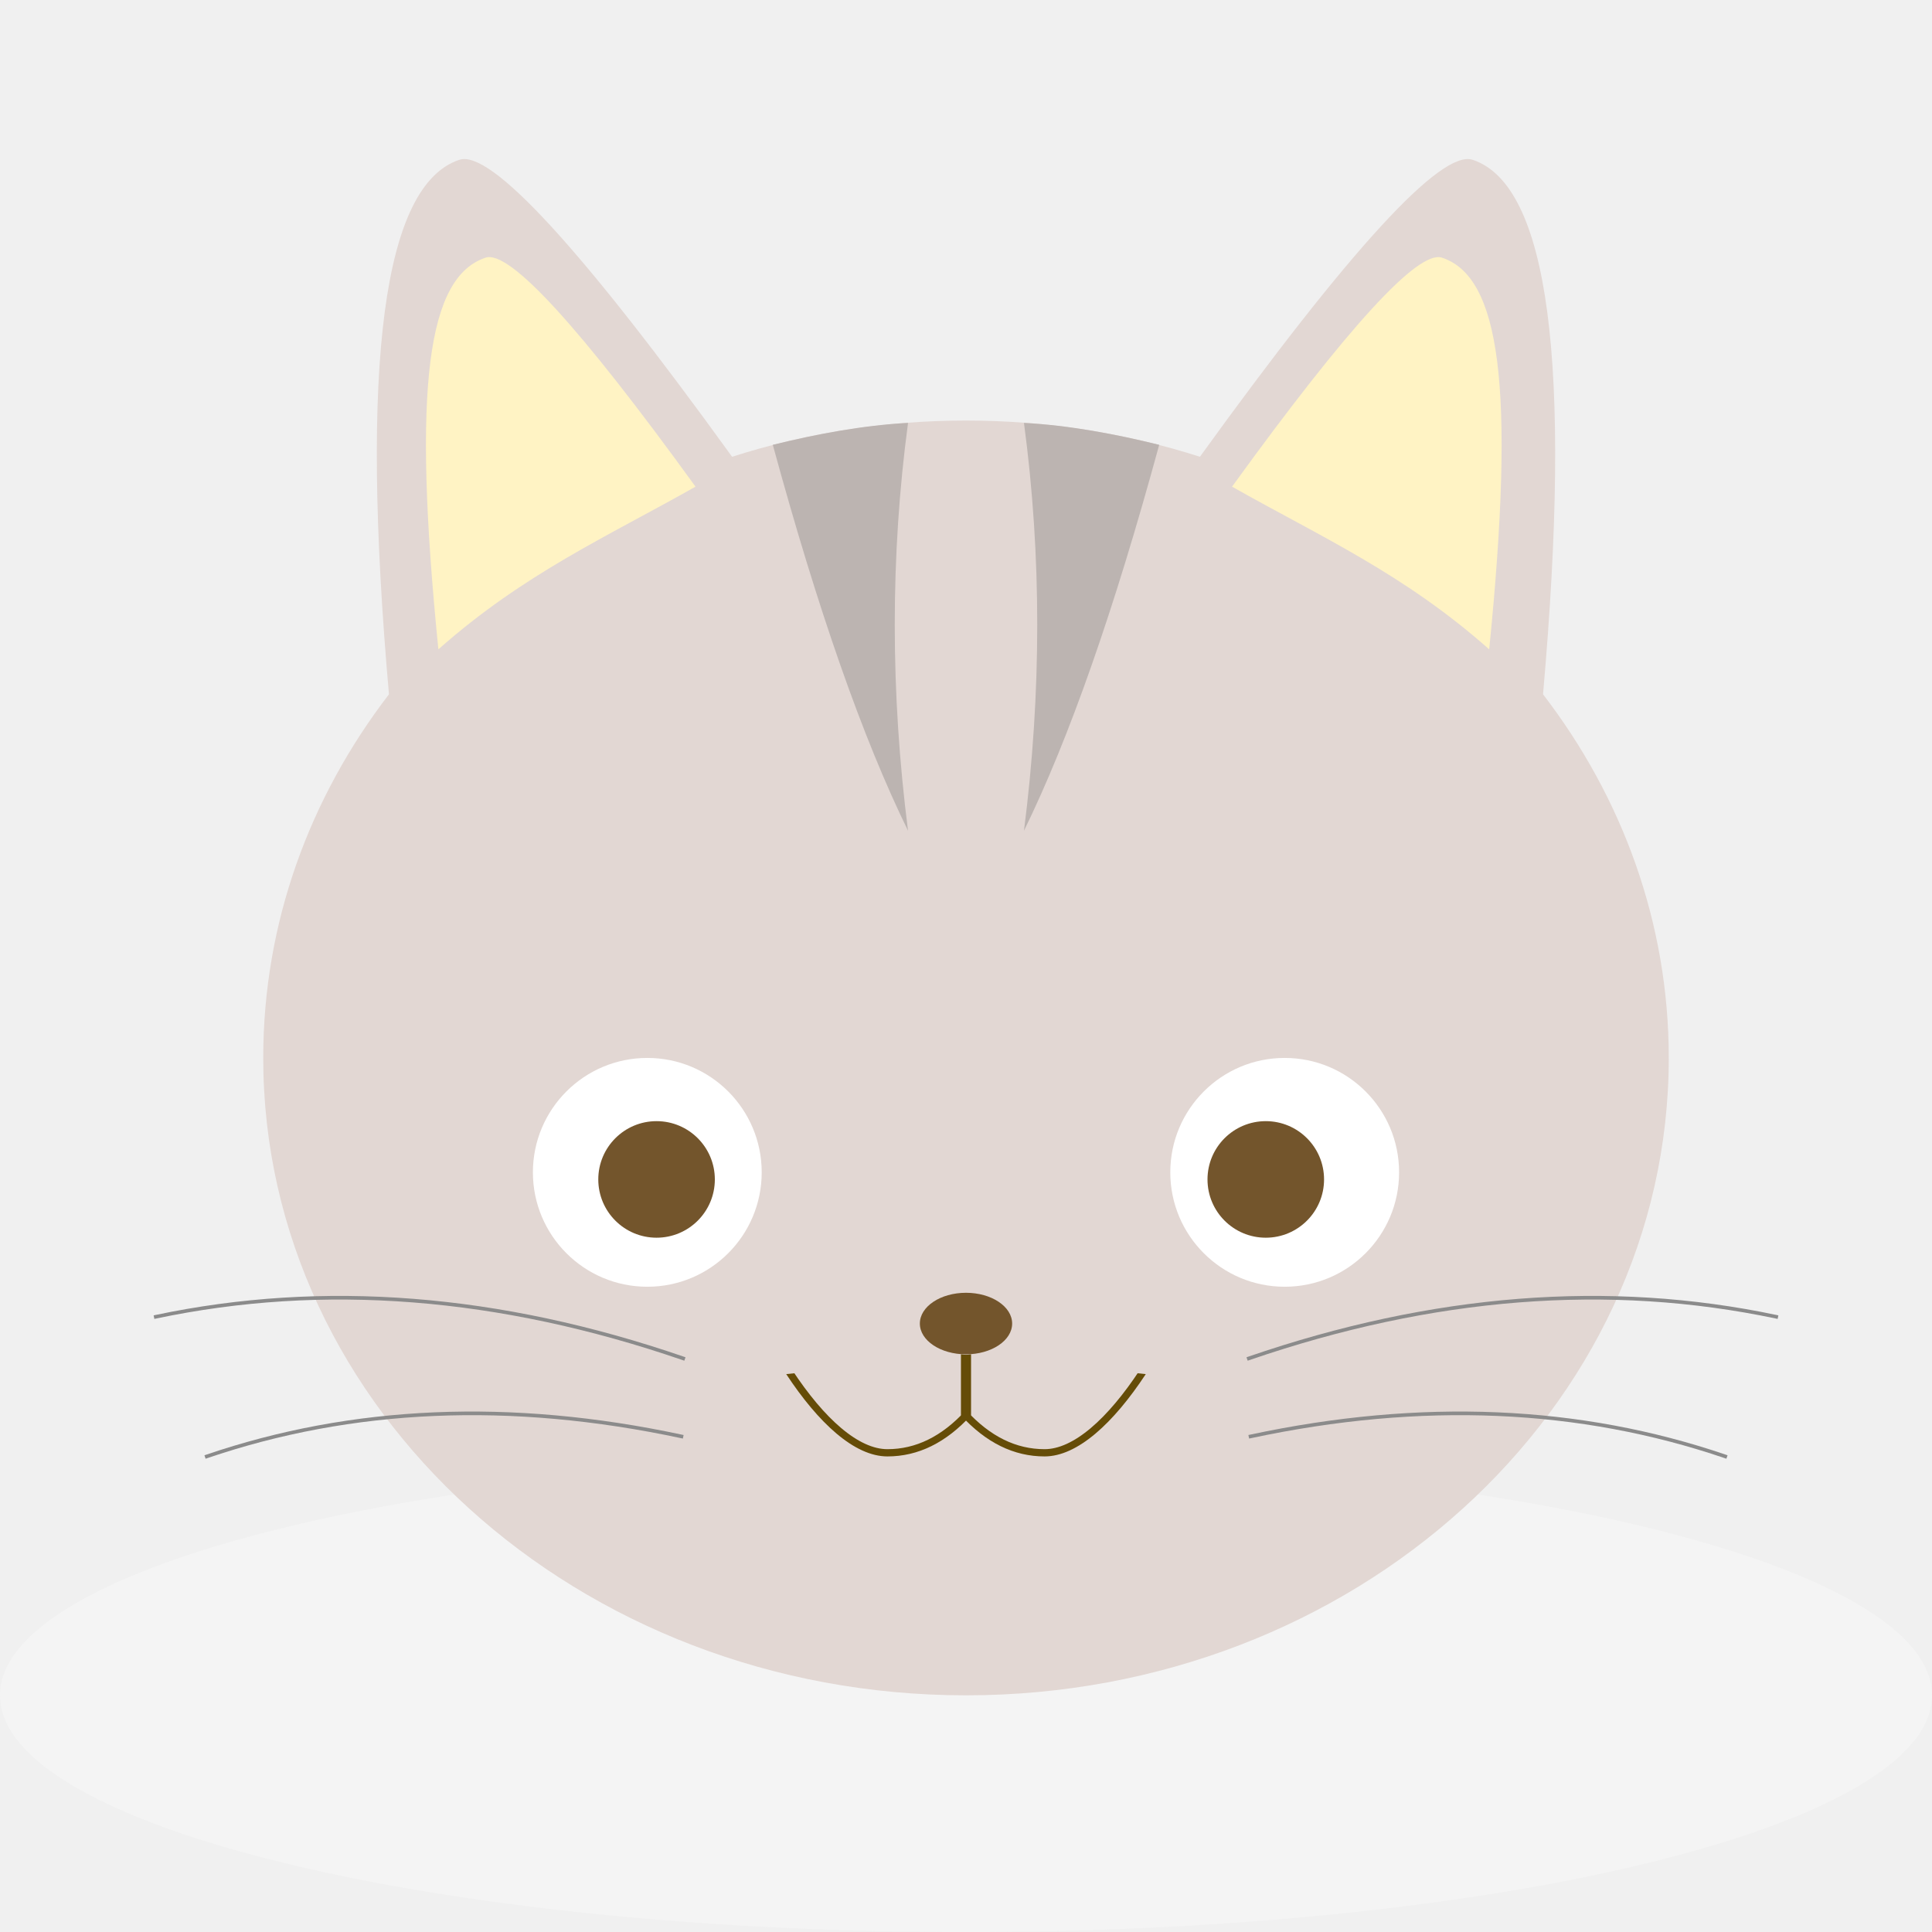
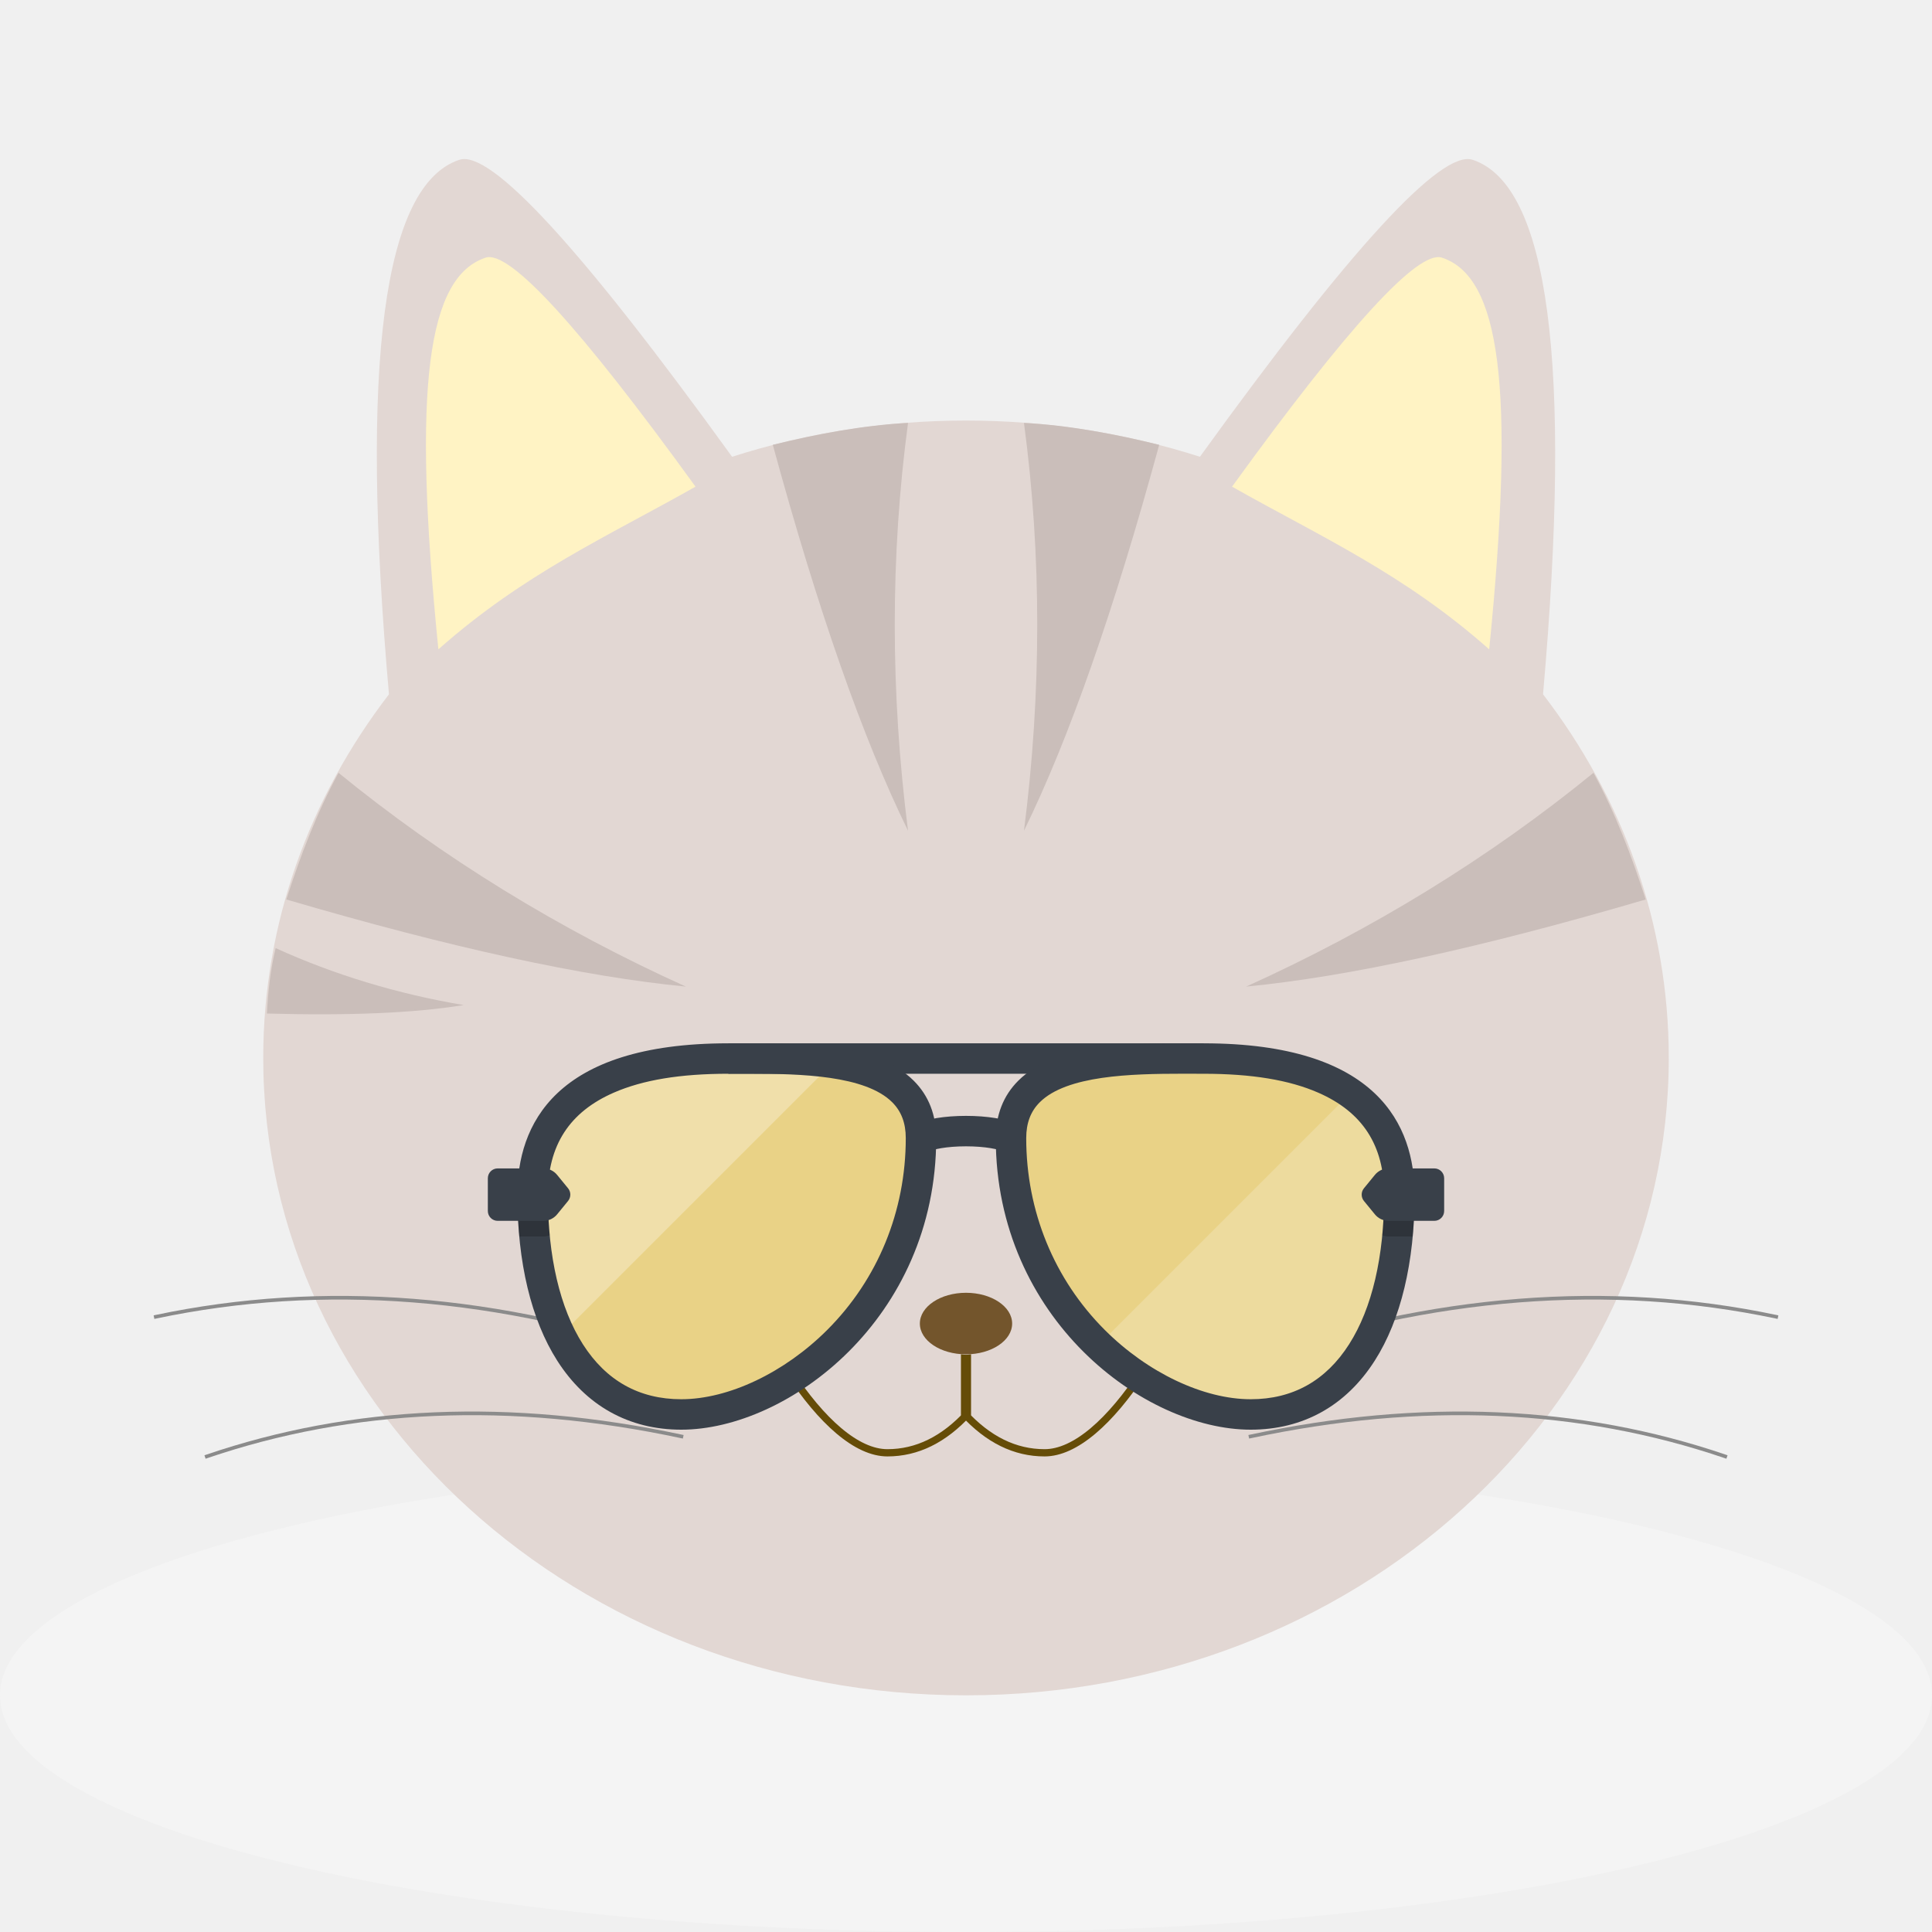
<svg xmlns="http://www.w3.org/2000/svg" style="isolation:isolate" viewBox="0 0 200 200" width="200pt" height="200pt">
-   <defs>
-     <clipPath id="_clipPath_jdBMIxVfXHDNY4pC6mJOd7yH7iuv7OcU">
-       <rect width="200" height="200" />
-     </clipPath>
-   </defs>
-   <g clip-path="url(#_clipPath_jdBMIxVfXHDNY4pC6mJOd7yH7iuv7OcU)">
-     <g id="backgrounds">
-       <ellipse vector-effect="non-scaling-stroke" cx="100" cy="175.5" rx="100" ry="24.5" id="present" fill="rgb(244,244,244)" />
+   <g id="backgrounds">
+     <ellipse vector-effect="non-scaling-stroke" cx="100" cy="175.5" rx="100" ry="24.5" id="present" fill="rgb(244,244,244)" />
+   </g>
+   <g id="cat">
+     <g id="body">
+       <path d=" M 75.784 47.284 C 83.361 44.856 91.512 43.535 100 43.535 C 108.488 43.535 116.639 44.856 124.216 47.284 Q 147.585 14.928 152.448 16.542 C 160.305 19.15 162.766 37.557 159.734 71.875 C 167.94 82.551 172.75 95.529 172.75 109.517 C 172.75 145.934 140.152 175.5 100 175.5 C 59.848 175.5 27.25 145.934 27.25 109.517 C 27.25 95.529 32.06 82.551 40.266 71.875 C 37.234 37.557 39.695 19.15 47.552 16.542 Q 52.415 14.928 75.784 47.284 Z " fill-rule="evenodd" id="outer" fill="rgb(226,215,211)" />
+       <path d=" M 149.271 26.672 Q 145.593 25.451 127.542 50.379 C 136.638 55.526 145.294 59.362 154.161 67.221 C 156.905 39.842 155.25 28.657 149.271 26.672 Z  M 50.271 26.672 Q 53.948 25.451 72 50.379 C 62.904 55.526 54.248 59.362 45.381 67.221 C 42.637 39.842 44.291 28.657 50.271 26.672 Z " fill-rule="evenodd" id="inner" fill="rgb(255,243,196)" />
    </g>
-     <g id="cat">
-       <g id="body">
-         <path d=" M 75.784 47.284 C 83.361 44.856 91.512 43.535 100 43.535 C 108.488 43.535 116.639 44.856 124.216 47.284 Q 147.585 14.928 152.448 16.542 C 160.305 19.15 162.766 37.557 159.734 71.875 C 167.94 82.551 172.75 95.529 172.75 109.517 C 172.75 145.934 140.152 175.5 100 175.5 C 59.848 175.5 27.25 145.934 27.25 109.517 C 27.25 95.529 32.06 82.551 40.266 71.875 C 37.234 37.557 39.695 19.15 47.552 16.542 Q 52.415 14.928 75.784 47.284 Z " fill-rule="evenodd" id="outer" fill="rgb(226,215,211)" />
-         <path d=" M 149.271 26.672 Q 145.593 25.451 127.542 50.379 C 136.638 55.526 145.294 59.362 154.161 67.221 C 156.905 39.842 155.25 28.657 149.271 26.672 Z  M 50.271 26.672 Q 53.948 25.451 72 50.379 C 62.904 55.526 54.248 59.362 45.381 67.221 C 42.637 39.842 44.291 28.657 50.271 26.672 Z " fill-rule="evenodd" id="inner" fill="rgb(255,243,196)" />
-       </g>
-       <g id="eyes">
-         <circle vector-effect="non-scaling-stroke" cx="67.009" cy="121.36" r="11.843" id="Ellips" fill="rgb(255,255,255)" />
-         <circle vector-effect="non-scaling-stroke" cx="67.967" cy="122.094" r="6.033" id="Ellips" fill="rgb(115,85,44)" />
-         <circle vector-effect="non-scaling-stroke" cx="132.991" cy="121.36" r="11.843" id="Ellips" fill="rgb(255,255,255)" />
-         <circle vector-effect="non-scaling-stroke" cx="131.033" cy="122.094" r="6.033" id="Ellips" fill="rgb(115,85,44)" />
-       </g>
-       <g id="nose">
-         <ellipse vector-effect="non-scaling-stroke" cx="100" cy="137.013" rx="4.777" ry="3.185" id="outer" fill="rgb(115,85,44)" />
-       </g>
-       <g id="mouth">
-         <mask id="_mask_GvHabsAxbTqteTHEnXuNwsWtCXow6kk8">
-           <path d=" M 100.523 140.198 L 100.523 146.513 Q 96.634 150.768 91.865 150.768 C 88.456 150.768 84.729 147.317 81.39 142.248" id="Tracé" fill="white" stroke="none" />
-         </mask>
-         <path d=" M 100.523 140.198 L 100.523 146.513 Q 96.634 150.768 91.865 150.768 C 88.456 150.768 84.729 147.317 81.39 142.248" id="Tracé" fill="none" />
-         <path d=" M 100.523 140.198 L 100.523 146.513 Q 96.634 150.768 91.865 150.768 C 88.456 150.768 84.729 147.317 81.39 142.248" id="Tracé" fill="none" mask="url(#_mask_GvHabsAxbTqteTHEnXuNwsWtCXow6kk8)" vector-effect="non-scaling-stroke" stroke-width="2" stroke="rgb(101,76,7)" stroke-linejoin="miter" stroke-linecap="square" stroke-miterlimit="3" />
-         <mask id="_mask_jcb71SUl5Qn2QbCR44XoXv2sDA1yBZa4">
-           <path d=" M 99.477 140.198 L 99.477 146.513 Q 103.366 150.768 108.135 150.768 C 111.544 150.768 115.271 147.317 118.61 142.248" id="Tracé" fill="white" stroke="none" />
-         </mask>
-         <path d=" M 99.477 140.198 L 99.477 146.513 Q 103.366 150.768 108.135 150.768 C 111.544 150.768 115.271 147.317 118.61 142.248" id="Tracé" fill="none" />
-         <path d=" M 99.477 140.198 L 99.477 146.513 Q 103.366 150.768 108.135 150.768 C 111.544 150.768 115.271 147.317 118.61 142.248" id="Tracé" fill="none" mask="url(#_mask_jcb71SUl5Qn2QbCR44XoXv2sDA1yBZa4)" vector-effect="non-scaling-stroke" stroke-width="2" stroke="rgb(101,76,7)" stroke-linejoin="miter" stroke-linecap="square" stroke-miterlimit="3" />
-       </g>
-       <g id="hairs">
-         <path d=" M 129.274 140.621 C 148.333 134.065 166.574 132.663 183.875 136.312" id="Tracé" fill="none" vector-effect="non-scaling-stroke" stroke-width="0.5" stroke="rgb(139,139,139)" stroke-linejoin="miter" stroke-linecap="square" stroke-miterlimit="3" />
-         <path d=" M 129.455 148.697 C 147.156 144.916 163.569 145.642 178.598 150.768" id="Tracé" fill="none" vector-effect="non-scaling-stroke" stroke-width="0.5" stroke="rgb(139,139,139)" stroke-linejoin="miter" stroke-linecap="square" stroke-miterlimit="3" />
-         <path d=" M 70.726 140.621 C 51.667 134.065 33.426 132.663 16.125 136.312" id="Tracé" fill="none" vector-effect="non-scaling-stroke" stroke-width="0.5" stroke="rgb(139,139,139)" stroke-linejoin="miter" stroke-linecap="square" stroke-miterlimit="3" />
-         <path d=" M 70.545 148.697 C 52.844 144.916 36.431 145.642 21.402 150.768" id="Tracé" fill="none" vector-effect="non-scaling-stroke" stroke-width="0.5" stroke="rgb(139,139,139)" stroke-linejoin="miter" stroke-linecap="square" stroke-miterlimit="3" />
+     <g id="eyes">
+       <circle vector-effect="non-scaling-stroke" cx="67.009" cy="121.36" r="11.843" id="Ellips" fill="rgb(255,255,255)" />
+       <circle vector-effect="non-scaling-stroke" cx="67.967" cy="122.094" r="6.033" id="Ellips" fill="rgb(115,85,44)" />
+       <circle vector-effect="non-scaling-stroke" cx="132.991" cy="121.36" r="11.843" id="Ellips" fill="rgb(255,255,255)" />
+       <circle vector-effect="non-scaling-stroke" cx="131.033" cy="122.094" r="6.033" id="Ellips" fill="rgb(115,85,44)" />
+     </g>
+     <g id="nose">
+       <ellipse vector-effect="non-scaling-stroke" cx="100" cy="137.013" rx="4.777" ry="3.185" id="outer" fill="rgb(115,85,44)" />
+     </g>
+     <g id="mouth">
+       <mask id="_mask_smj0rDRZ85vw5XOkIRn9dLUql3tZr5Ew">
+         <path d=" M 100.523 140.198 L 100.523 146.513 Q 96.634 150.768 91.865 150.768 C 88.456 150.768 84.729 147.317 81.39 142.248" id="Tracé" fill="white" stroke="none" />
+       </mask>
+       <path d=" M 100.523 140.198 L 100.523 146.513 Q 96.634 150.768 91.865 150.768 C 88.456 150.768 84.729 147.317 81.39 142.248" id="Tracé" fill="none" />
+       <path d=" M 100.523 140.198 L 100.523 146.513 Q 96.634 150.768 91.865 150.768 C 88.456 150.768 84.729 147.317 81.39 142.248" id="Tracé" fill="none" mask="url(#_mask_smj0rDRZ85vw5XOkIRn9dLUql3tZr5Ew)" vector-effect="non-scaling-stroke" stroke-width="2" stroke="rgb(101,76,7)" stroke-linejoin="miter" stroke-linecap="square" stroke-miterlimit="3" />
+       <mask id="_mask_xczrfLiXfmOZXbm5s5BvW0XhavTDRW77">
+         <path d=" M 99.477 140.198 L 99.477 146.513 Q 103.366 150.768 108.135 150.768 C 111.544 150.768 115.271 147.317 118.61 142.248" id="Tracé" fill="white" stroke="none" />
+       </mask>
+       <path d=" M 99.477 140.198 L 99.477 146.513 Q 103.366 150.768 108.135 150.768 C 111.544 150.768 115.271 147.317 118.61 142.248" id="Tracé" fill="none" />
+       <path d=" M 99.477 140.198 L 99.477 146.513 Q 103.366 150.768 108.135 150.768 C 111.544 150.768 115.271 147.317 118.61 142.248" id="Tracé" fill="none" mask="url(#_mask_xczrfLiXfmOZXbm5s5BvW0XhavTDRW77)" vector-effect="non-scaling-stroke" stroke-width="2" stroke="rgb(101,76,7)" stroke-linejoin="miter" stroke-linecap="square" stroke-miterlimit="3" />
+     </g>
+     <g id="hairs">
+       <path d=" M 129.274 140.621 C 148.333 134.065 166.574 132.663 183.875 136.312" id="Tracé" fill="none" vector-effect="non-scaling-stroke" stroke-width="0.5" stroke="rgb(139,139,139)" stroke-linejoin="miter" stroke-linecap="square" stroke-miterlimit="3" />
+       <path d=" M 129.455 148.697 C 147.156 144.916 163.569 145.642 178.598 150.768" id="Tracé" fill="none" vector-effect="non-scaling-stroke" stroke-width="0.5" stroke="rgb(139,139,139)" stroke-linejoin="miter" stroke-linecap="square" stroke-miterlimit="3" />
+       <path d=" M 70.726 140.621 C 51.667 134.065 33.426 132.663 16.125 136.312" id="Tracé" fill="none" vector-effect="non-scaling-stroke" stroke-width="0.5" stroke="rgb(139,139,139)" stroke-linejoin="miter" stroke-linecap="square" stroke-miterlimit="3" />
+       <path d=" M 70.545 148.697 C 52.844 144.916 36.431 145.642 21.402 150.768" id="Tracé" fill="none" vector-effect="non-scaling-stroke" stroke-width="0.5" stroke="rgb(139,139,139)" stroke-linejoin="miter" stroke-linecap="square" stroke-miterlimit="3" />
+     </g>
+     <g id="hair">
+       <path d=" M 80 46.047 C 84.561 44.934 89.257 44.029 94 43.778 C 92.162 57.504 92.172 71.735 94 86 C 89.329 76.466 84.672 63.189 80 46.047 Z " id="Tracé" fill="rgb(202,190,186)" />
+       <path d=" M 29.637 93.112 C 31.08 88.645 32.771 84.17 35.043 80 C 45.769 88.759 57.894 96.211 71 102.131 C 60.432 101.112 46.685 98.118 29.637 93.112 Z " id="Tracé" fill="rgb(202,190,186)" />
+       <path d=" M 27.626 104.919 C 27.75 102.661 27.988 100.369 28.535 98.148 C 34.606 100.912 41.169 102.895 48 104.044 C 42.952 104.866 36.181 105.159 27.626 104.919 Z " id="Tracé" fill="rgb(202,190,186)" />
+       <path d=" M 170.363 93.112 C 168.92 88.645 167.229 84.17 164.957 80 C 154.231 88.759 142.106 96.211 129 102.131 C 139.568 101.112 153.315 98.118 170.363 93.112 Z " id="Tracé" fill="rgb(202,190,186)" />
+       <path d=" M 120 46.047 C 115.439 44.934 110.743 44.029 106 43.778 C 107.838 57.504 107.828 71.735 106 86 C 110.671 76.466 115.328 63.189 120 46.047 Z " id="Tracé" fill="rgb(202,190,186)" />
+     </g>
+     <g id="attributes">
+       <g id="sunglasses">
+         <path d=" M 75.401 109.579 C 69.115 109.579 55.136 110.446 55.136 123.667 C 55.136 136.888 60.338 146.424 70.524 146.424 C 80.711 146.424 95.34 135.587 95.34 117.815 C 95.34 109.146 83.42 109.579 75.401 109.579 Z " id="Tracé" fill="rgb(233,210,134)" />
+         <g opacity="0.3">
+           <path d=" M 75.401 109.579 C 69.115 109.579 55.136 110.446 55.136 123.667 C 55.136 129.362 56.102 134.373 58.015 138.232 L 86.218 110.03 C 82.69 109.506 78.713 109.579 75.401 109.579 Z " id="Tracé" fill="rgb(255,255,255)" />
+         </g>
+         <g id="Groep">
+           <rect x="75.4" y="108.003" width="49.197" height="3.152" transform="matrix(1,0,0,1,0,0)" id="Rechthoek" fill="rgb(57,64,73)" />
+           <path d=" M 96.005 119.244 L 94.675 116.387 C 95.865 115.832 97.806 115.515 100 115.515 C 102.194 115.515 104.135 115.832 105.325 116.387 L 103.994 119.244 C 103.423 118.977 102.034 118.667 100 118.667 C 97.966 118.667 96.577 118.977 96.005 119.244 Z " id="Tracé" fill="rgb(57,64,73)" />
+           <path d=" M 70.524 148 C 65.105 148 60.664 145.528 57.681 140.851 C 54.985 136.622 53.56 130.68 53.56 123.667 C 53.56 116.521 57.349 108.003 75.401 108.003 C 75.758 108.003 76.123 108.003 76.494 108.002 C 82.81 107.988 90.673 107.968 94.588 111.874 C 96.133 113.416 96.916 115.415 96.916 117.815 C 96.916 136.517 81.545 148 70.524 148 Z  M 77.617 111.152 C 77.237 111.152 76.865 111.152 76.501 111.153 C 76.127 111.154 75.76 111.155 75.401 111.155 C 70.432 111.155 66.554 111.794 63.542 113.109 C 58.946 115.116 56.712 118.57 56.712 123.667 C 56.712 130.078 57.966 135.434 60.339 139.156 C 62.747 142.933 66.174 144.848 70.524 144.848 C 75.419 144.848 81.21 142.097 85.638 137.67 C 90.879 132.429 93.765 125.378 93.765 117.815 C 93.765 116.26 93.306 115.047 92.362 114.105 C 89.572 111.323 82.909 111.152 77.617 111.152 Z " id="Samengesteld tracé" fill="rgb(57,64,73)" />
+         </g>
+         <path d=" M 124.598 109.579 C 130.883 109.579 144.863 110.446 144.863 123.667 C 144.863 136.888 139.661 146.424 129.475 146.424 C 119.288 146.424 104.659 135.587 104.659 117.815 C 104.658 109.146 116.579 109.579 124.598 109.579 Z " id="Tracé" fill="rgb(233,210,134)" />
+         <g opacity="0.2">
+           <path d=" M 139.788 113.168 L 113.714 139.241 C 118.565 143.882 124.541 146.424 129.474 146.424 C 139.661 146.424 144.863 136.888 144.863 123.667 C 144.863 118.522 142.745 115.248 139.788 113.168 Z " id="Tracé" fill="rgb(255,255,255)" />
+         </g>
+         <path d=" M 129.474 148 C 118.454 148 103.082 136.517 103.082 117.815 C 103.082 115.415 103.866 113.416 105.411 111.875 C 109.326 107.968 117.189 107.987 123.505 108.002 C 123.876 108.003 124.241 108.004 124.598 108.004 L 124.598 108.004 C 142.649 108.004 146.438 116.521 146.438 123.667 C 146.438 130.68 145.013 136.622 142.317 140.851 C 139.335 145.528 134.894 148 129.474 148 Z  M 122.382 111.152 C 117.09 111.152 110.427 111.322 107.637 114.106 C 106.693 115.047 106.234 116.261 106.234 117.815 C 106.234 125.378 109.12 132.429 114.361 137.67 C 118.789 142.098 124.58 144.848 129.475 144.848 C 133.825 144.848 137.252 142.933 139.66 139.156 C 142.033 135.435 143.287 130.079 143.287 123.667 C 143.287 118.57 141.053 115.117 136.457 113.11 C 133.445 111.795 129.566 111.156 124.598 111.156 C 124.239 111.156 123.871 111.155 123.498 111.154 C 123.134 111.153 122.761 111.152 122.382 111.152 Z " id="Samengesteld tracé" fill="rgb(57,64,73)" />
+         <g opacity="0.2">
+           <path d=" M 56.712 123.667 C 56.712 123.317 56.723 122.976 56.745 122.641 C 56.587 122.597 56.425 122.572 56.258 122.572 L 53.591 122.572 C 53.57 122.94 53.56 123.305 53.56 123.667 C 53.56 125.163 53.629 126.607 53.757 128 L 56.258 128 C 56.483 128 56.703 127.956 56.909 127.877 C 56.78 126.532 56.712 125.129 56.712 123.667 Z " id="Tracé" fill="rgb(0,0,0)" />
+         </g>
+         <g opacity="0.2">
+           <path d=" M 143.288 123.667 C 143.288 123.317 143.277 122.976 143.255 122.641 C 143.413 122.597 143.575 122.572 143.742 122.572 L 146.409 122.572 C 146.429 122.94 146.44 123.305 146.44 123.667 C 146.44 125.163 146.371 126.607 146.243 128 L 143.742 128 C 143.516 128 143.297 127.956 143.091 127.877 C 143.22 126.532 143.288 125.129 143.288 123.667 Z " id="Tracé" fill="rgb(0,0,0)" />
+         </g>
+         <g id="Groep">
+           <path d=" M 56.258 126.381 L 51.52 126.381 C 50.957 126.381 50.501 125.925 50.501 125.362 L 50.501 121.972 C 50.501 121.409 50.957 120.953 51.52 120.953 L 56.258 120.953 C 56.805 120.953 57.322 121.198 57.669 121.621 L 58.804 123.008 C 59.118 123.391 59.118 123.943 58.804 124.327 L 57.669 125.713 C 57.322 126.136 56.805 126.381 56.258 126.381 Z " id="Tracé" fill="rgb(57,64,73)" />
+           <path d=" M 143.742 126.381 L 148.48 126.381 C 149.043 126.381 149.499 125.925 149.499 125.362 L 149.499 121.972 C 149.499 121.409 149.043 120.953 148.48 120.953 L 143.742 120.953 C 143.195 120.953 142.678 121.198 142.331 121.621 L 141.196 123.008 C 140.882 123.391 140.882 123.943 141.196 124.327 L 142.331 125.713 C 142.678 126.136 143.195 126.381 143.742 126.381 Z " id="Tracé" fill="rgb(57,64,73)" />
+         </g>
      </g>
    </g>
-     <path d=" M 80 46.047 C 84.561 44.934 89.257 44.029 94 43.778 C 92.162 57.504 92.172 71.735 94 86 C 89.329 76.466 84.672 63.189 80 46.047 Z " id="Tracé" fill="rgb(188,180,177)" />
-     <path d=" M 120 46.047 C 115.439 44.934 110.743 44.029 106 43.778 C 107.838 57.504 107.828 71.735 106 86 C 110.671 76.466 115.328 63.189 120 46.047 Z " id="Tracé" fill="rgb(188,180,177)" />
  </g>
+   <g id="imports" />
</svg>
